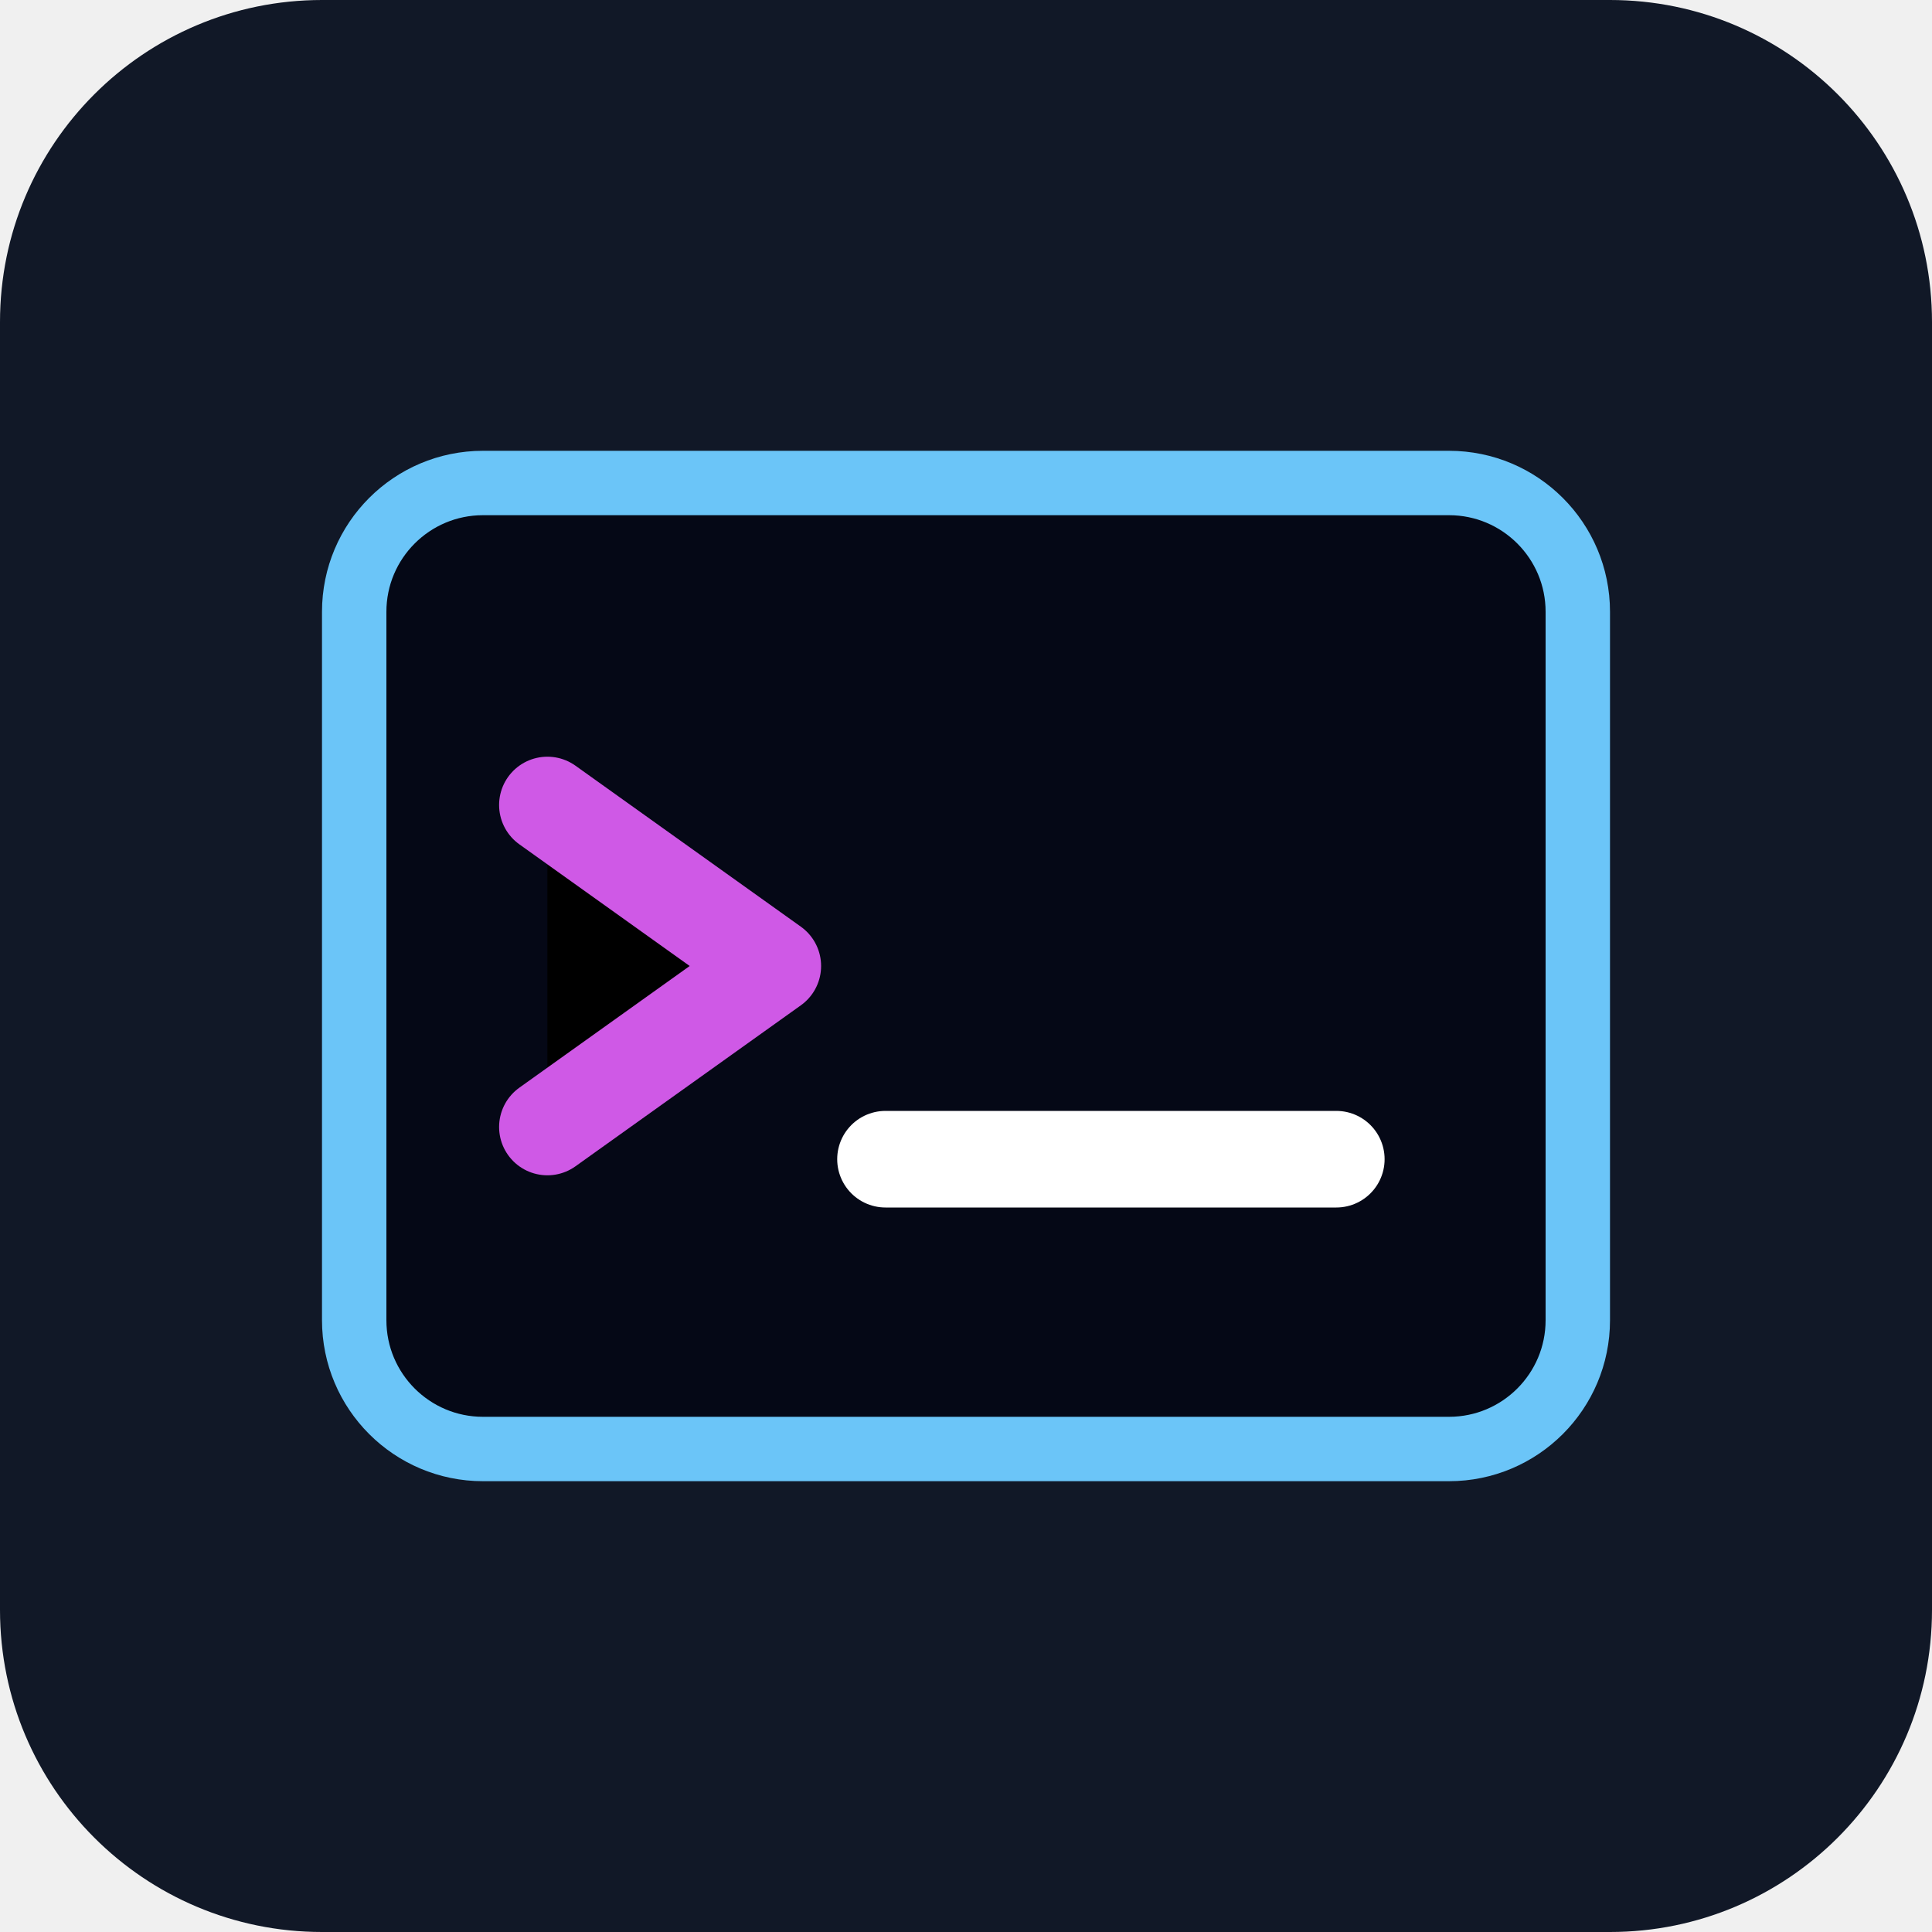
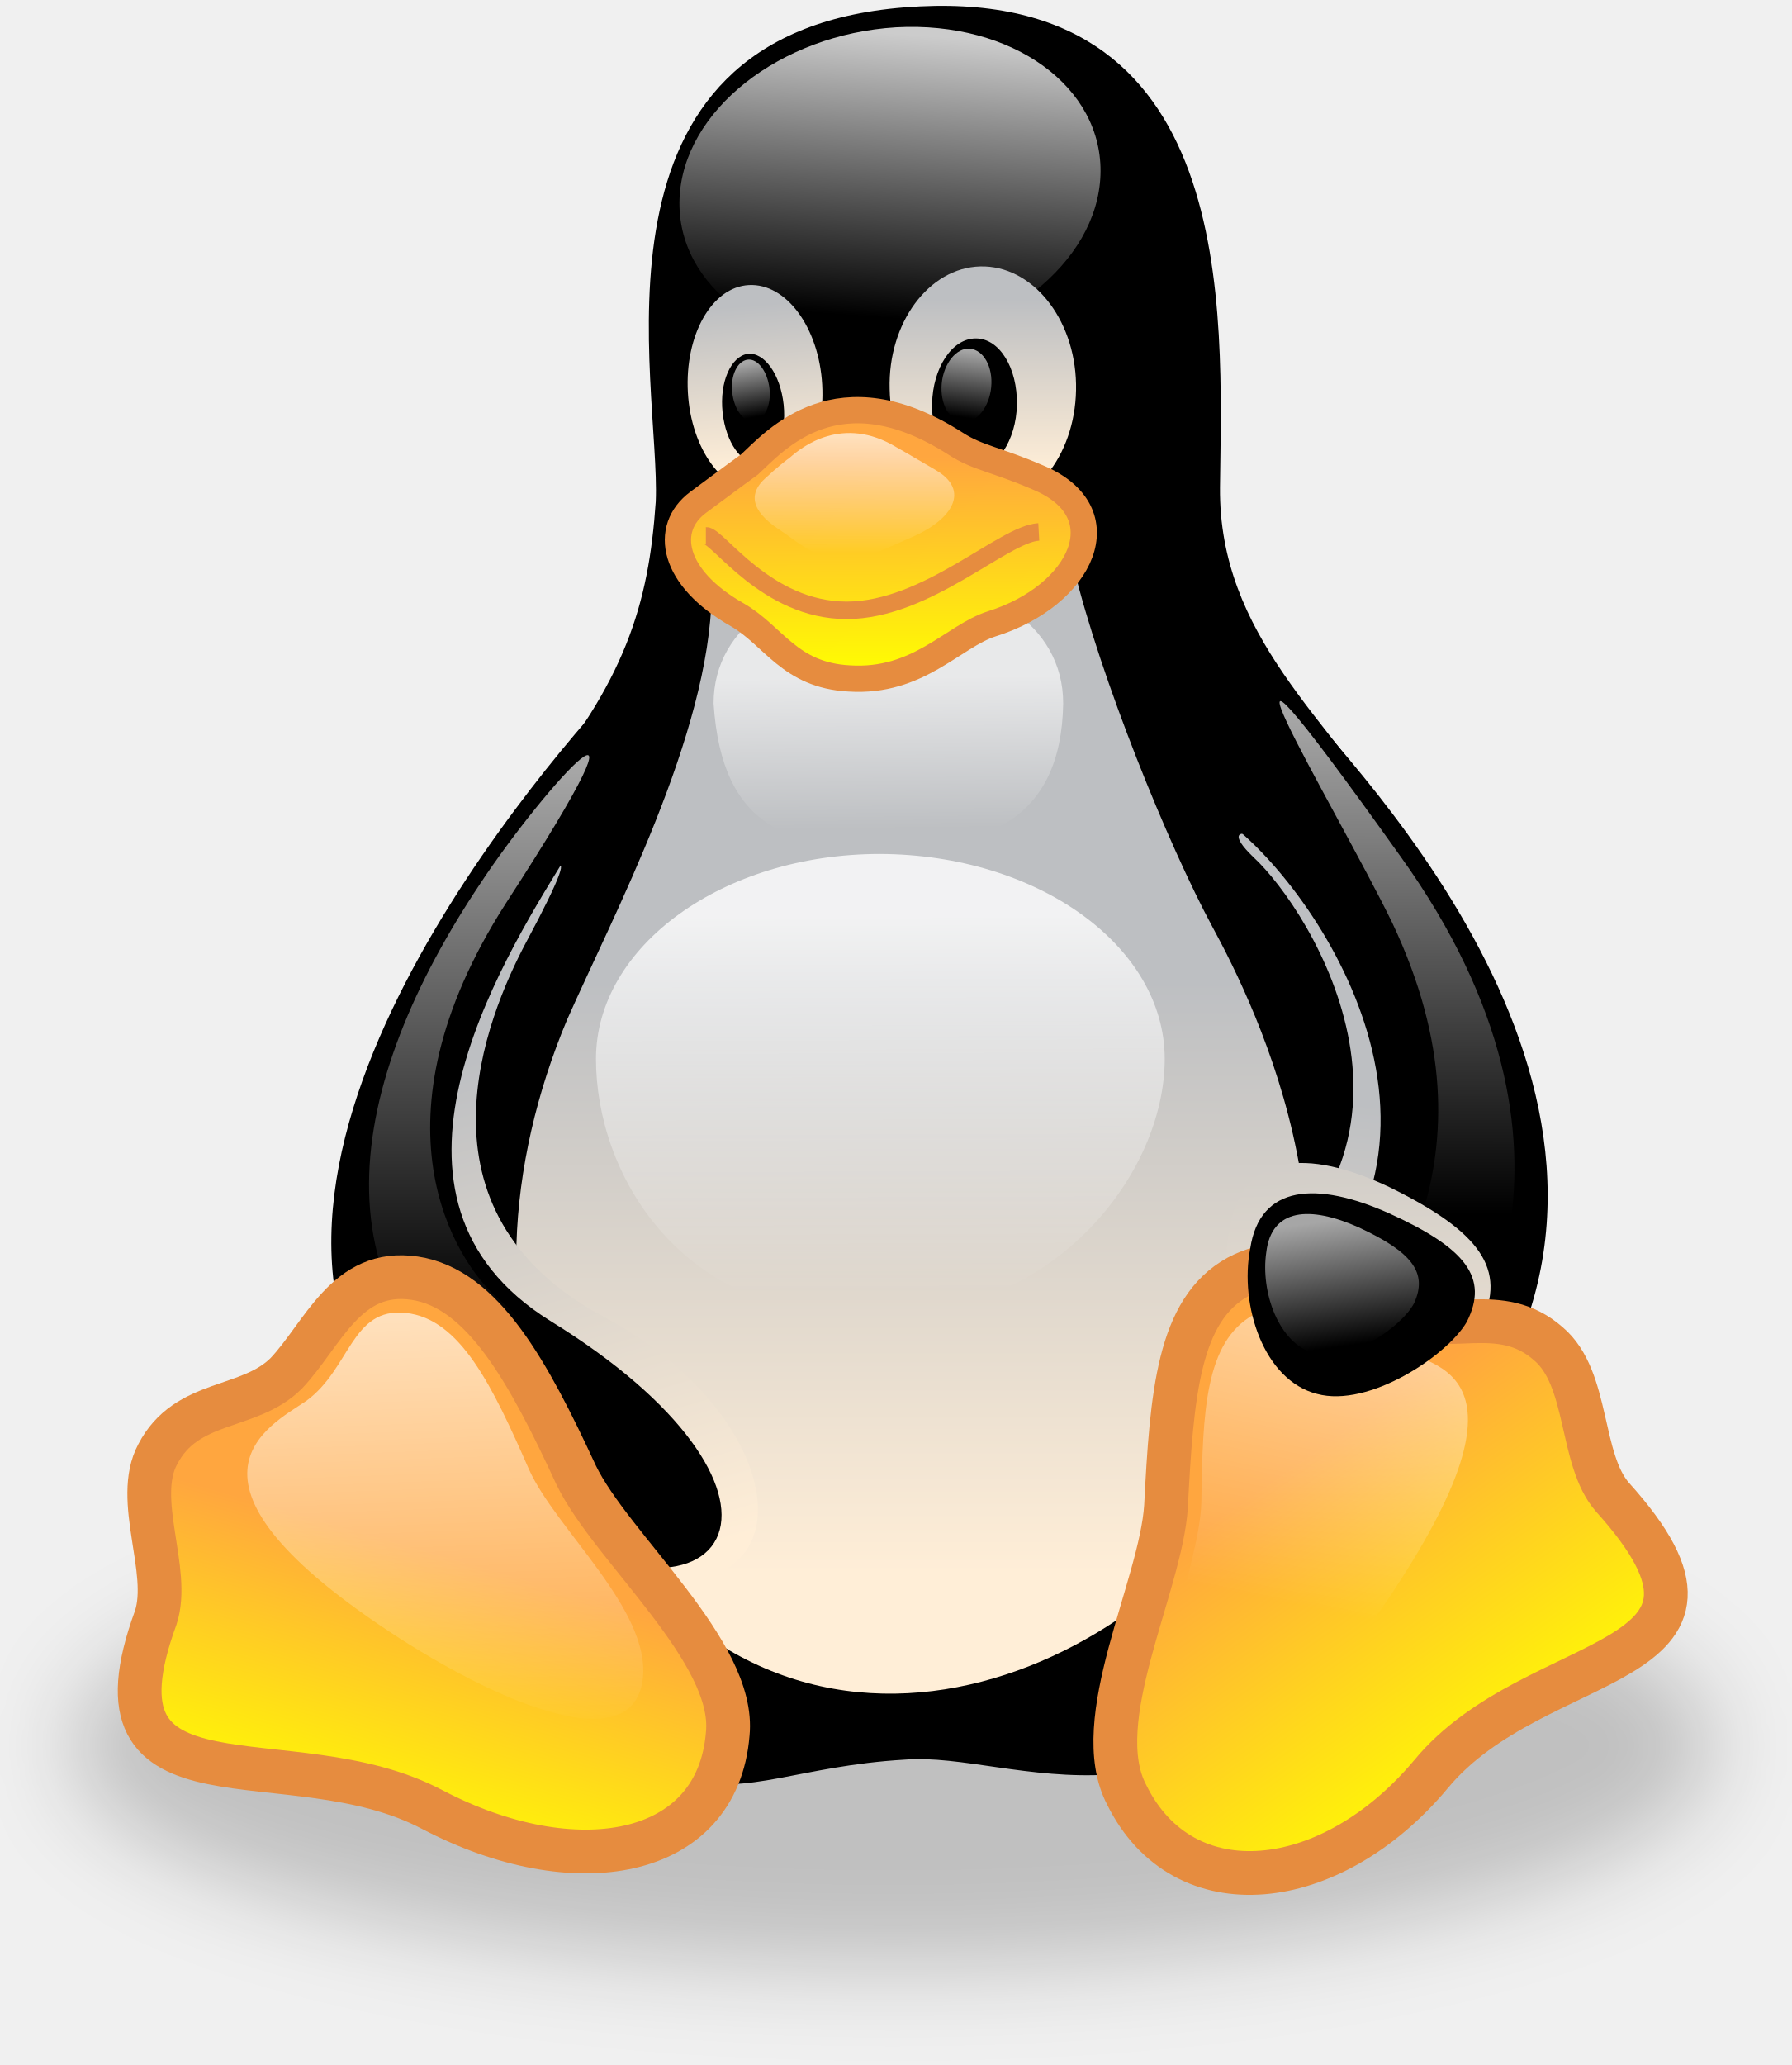
- <svg xmlns="http://www.w3.org/2000/svg" viewBox="0 0 120 120" role="img" aria-label="Linux CLI">
-   <rect width="120" height="120" rx="20" fill="#111827" />
-   <rect x="22" y="30" width="76" height="60" rx="8" fill="#050816" stroke="#6bc5f8" stroke-width="4" />
-   <path d="M34 50 48 60 34 70" stroke="#cf59e6" stroke-width="6" stroke-linecap="round" stroke-linejoin="round" />
-   <path d="M55 72h28" stroke="#fff" stroke-width="6" stroke-linecap="round" />
+ <svg xmlns="http://www.w3.org/2000/svg" viewBox="0 0 256 295">
+   <defs>
+     <linearGradient id="linux__logosLinuxTux0" x1="48.548%" x2="51.047%" y1="115.276%" y2="41.364%">
+       <stop offset="0%" stop-color="#FFEED7" />
+       <stop offset="100%" stop-color="#BDBFC2" />
+     </linearGradient>
+     <linearGradient id="linux__logosLinuxTux1" x1="54.407%" x2="46.175%" y1="2.404%" y2="90.542%">
+       <stop offset="0%" stop-color="#FFF" stop-opacity=".8" />
+       <stop offset="100%" stop-color="#FFF" stop-opacity="0" />
+     </linearGradient>
+     <linearGradient id="linux__logosLinuxTux2" x1="51.86%" x2="47.947%" y1="88.248%" y2="9.748%">
+       <stop offset="0%" stop-color="#FFEED7" />
+       <stop offset="100%" stop-color="#BDBFC2" />
+     </linearGradient>
+     <linearGradient id="linux__logosLinuxTux3" x1="49.925%" x2="49.924%" y1="85.49%" y2="13.811%">
+       <stop offset="0%" stop-color="#FFEED7" />
+       <stop offset="100%" stop-color="#BDBFC2" />
+     </linearGradient>
+     <linearGradient id="linux__logosLinuxTux4" x1="53.901%" x2="45.956%" y1="3.102%" y2="93.895%">
+       <stop offset="0%" stop-color="#FFF" stop-opacity=".65" />
+       <stop offset="100%" stop-color="#FFF" stop-opacity="0" />
+     </linearGradient>
+     <linearGradient id="linux__logosLinuxTux5" x1="45.593%" x2="54.811%" y1="5.475%" y2="93.524%">
+       <stop offset="0%" stop-color="#FFF" stop-opacity=".65" />
+       <stop offset="100%" stop-color="#FFF" stop-opacity="0" />
+     </linearGradient>
+     <linearGradient id="linux__logosLinuxTux6" x1="49.984%" x2="49.984%" y1="89.845%" y2="40.632%">
+       <stop offset="0%" stop-color="#FFEED7" />
+       <stop offset="100%" stop-color="#BDBFC2" />
+     </linearGradient>
+     <linearGradient id="linux__logosLinuxTux7" x1="53.505%" x2="42.746%" y1="99.975%" y2="23.545%">
+       <stop offset="0%" stop-color="#FFEED7" />
+       <stop offset="100%" stop-color="#BDBFC2" />
+     </linearGradient>
+     <linearGradient id="linux__logosLinuxTux8" x1="49.841%" x2="50.241%" y1="13.229%" y2="94.673%">
+       <stop offset="0%" stop-color="#FFF" stop-opacity=".8" />
+       <stop offset="100%" stop-color="#FFF" stop-opacity="0" />
+     </linearGradient>
+     <linearGradient id="linux__logosLinuxTux9" x1="49.927%" x2="50.727%" y1="37.327%" y2="92.782%">
+       <stop offset="0%" stop-color="#FFF" stop-opacity=".65" />
+       <stop offset="100%" stop-color="#FFF" stop-opacity="0" />
+     </linearGradient>
+     <linearGradient id="linux__logosLinuxTuxa" x1="49.876%" x2="49.876%" y1="2.299%" y2="81.204%">
+       <stop offset="0%" stop-color="#FFF" stop-opacity=".65" />
+       <stop offset="100%" stop-color="#FFF" stop-opacity="0" />
+     </linearGradient>
+     <linearGradient id="linux__logosLinuxTuxb" x1="49.833%" x2="49.824%" y1="2.272%" y2="71.799%">
+       <stop offset="0%" stop-color="#FFF" stop-opacity=".65" />
+       <stop offset="100%" stop-color="#FFF" stop-opacity="0" />
+     </linearGradient>
+     <linearGradient id="linux__logosLinuxTuxc" x1="53.467%" x2="38.949%" y1="48.921%" y2="98.1%">
+       <stop offset="0%" stop-color="#FFA63F" />
+       <stop offset="100%" stop-color="#FF0" />
+     </linearGradient>
+     <linearGradient id="linux__logosLinuxTuxd" x1="52.373%" x2="47.579%" y1="143.009%" y2="-64.622%">
+       <stop offset="0%" stop-color="#FFEED7" />
+       <stop offset="100%" stop-color="#BDBFC2" />
+     </linearGradient>
+     <linearGradient id="linux__logosLinuxTuxe" x1="30.581%" x2="65.887%" y1="34.024%" y2="89.175%">
+       <stop offset="0%" stop-color="#FFA63F" />
+       <stop offset="100%" stop-color="#FF0" />
+     </linearGradient>
+     <linearGradient id="linux__logosLinuxTuxf" x1="59.572%" x2="48.361%" y1="-17.216%" y2="66.118%">
+       <stop offset="0%" stop-color="#FFF" stop-opacity=".65" />
+       <stop offset="100%" stop-color="#FFF" stop-opacity="0" />
+     </linearGradient>
+     <linearGradient id="linux__logosLinuxTuxg" x1="47.769%" x2="51.373%" y1="1.565%" y2="104.313%">
+       <stop offset="0%" stop-color="#FFF" stop-opacity=".65" />
+       <stop offset="100%" stop-color="#FFF" stop-opacity="0" />
+     </linearGradient>
+     <linearGradient id="linux__logosLinuxTuxh" x1="43.55%" x2="57.114%" y1="4.533%" y2="92.827%">
+       <stop offset="0%" stop-color="#FFF" stop-opacity=".65" />
+       <stop offset="100%" stop-color="#FFF" stop-opacity="0" />
+     </linearGradient>
+     <linearGradient id="linux__logosLinuxTuxi" x1="49.733%" x2="50.558%" y1="17.609%" y2="99.385%">
+       <stop offset="0%" stop-color="#FFA63F" />
+       <stop offset="100%" stop-color="#FF0" />
+     </linearGradient>
+     <linearGradient id="linux__logosLinuxTuxj" x1="50.17%" x2="49.68%" y1="2.89%" y2="94.17%">
+       <stop offset="0%" stop-color="#FFF" stop-opacity=".65" />
+       <stop offset="100%" stop-color="#FFF" stop-opacity="0" />
+     </linearGradient>
+     <filter id="linux__logosLinuxTuxk" width="200%" height="200%" x="-50%" y="-50%" filterUnits="objectBoundingBox">
+       <feOffset in="SourceAlpha" result="shadowOffsetOuter1" />
+       <feGaussianBlur in="shadowOffsetOuter1" result="shadowBlurOuter1" stdDeviation="6.5" />
+     </filter>
+   </defs>
+   <g fill="none">
+     <path fill="#000" fill-opacity=".2" d="M235.125 249.359c0 17.355-52.617 31.497-117.54 31.497S.044 266.806.044 249.359c0-17.356 52.618-31.498 117.54-31.498c64.924 0 117.45 14.142 117.541 31.498" filter="url(#linux__logosLinuxTuxk)" transform="translate(10)" />
+     <path fill="#000" d="M63.213 215.474c-11.387-16.346-13.591-69.606 12.947-102.39C89.292 97.383 92.69 86.455 93.7 71.67c.734-16.805-11.846-66.851 35.537-70.616c48.027-3.857 45.364 43.526 45.088 68.596c-.183 21.12 15.52 33.15 26.355 49.68c19.927 30.303 18.274 82.461-3.765 110.745c-27.916 35.354-51.791 20.018-67.678 21.304c-29.752 1.745-30.762 17.54-66.024-35.905" />
+     <path fill="url(#linux__logosLinuxTux0)" d="M169.1 122.451c8.265 7.622 29.661 41.69-4.224 62.995c-11.937 7.438 10.653 35.721 21.488 22.039c19.193-24.61 6.98-63.913-4.591-77.963c-7.714-9.917-19.651-13.774-12.672-7.07" transform="translate(10)" />
+     <path fill="#000" stroke="#000" stroke-width=".977" d="M176.805 117.86c13.59 11.02 38.292 49.587 2.204 74.748c-11.846 7.806 10.468 32.508 23.049 19.927c43.618-43.894-1.102-94.308-16.53-111.664c-13.774-15.151-25.987 3.49-8.723 16.989z" />
+     <path fill="url(#linux__logosLinuxTux1)" d="M147.245 25.02c-.459 12.581-14.325 23.51-30.946 24.52c-16.621 1.01-29.66-8.54-29.202-21.121c.46-12.581 14.326-23.509 30.947-24.519c16.62-.918 29.66 8.54 29.201 21.12" transform="translate(10)" />
+     <path fill="url(#linux__logosLinuxTux2)" d="M107.483 54.957c.46 8.173-3.397 15.06-8.723 15.335c-5.326.276-10.01-6.06-10.469-14.233c-.459-8.173 3.398-15.06 8.724-15.335c5.326-.276 10.01 6.06 10.468 14.233" transform="translate(10)" />
+     <path fill="url(#linux__logosLinuxTux3)" d="M117.125 55.6c.184 9.458 6.337 16.988 13.683 16.805c7.346-.184 13.131-7.99 12.948-17.54c-.184-9.458-6.336-16.988-13.683-16.804c-7.346.183-13.223 8.08-12.948 17.539" transform="translate(10)" />
+     <path fill="#000" d="M133.186 57.712c-.092 5.234 2.48 9.458 5.877 9.458c3.306 0 6.153-4.224 6.245-9.366c.091-5.234-2.48-9.459-5.878-9.459c-3.397 0-6.152 4.225-6.244 9.367m-21.212.092c.459 4.316-1.194 7.989-3.582 8.356c-2.387.276-4.683-2.938-5.142-7.254c-.46-4.316 1.194-7.99 3.581-8.357c2.388-.275 4.684 2.939 5.143 7.255" />
+     <path fill="url(#linux__logosLinuxTux4)" d="M124.564 54.773c-.276 2.939 1.102 5.326 3.03 5.51c1.928.184 3.765-2.112 4.04-4.959c.276-2.938-1.102-5.326-3.03-5.51c-1.928-.183-3.765 2.113-4.04 4.96" transform="translate(10)" />
+     <path fill="url(#linux__logosLinuxTux5)" d="M99.953 55.508c.276 2.388-.734 4.5-2.203 4.683c-1.47.184-2.847-1.653-3.123-4.132c-.275-2.388.735-4.5 2.204-4.683c1.47-.184 2.847 1.744 3.122 4.132" transform="translate(10)" />
+     <path fill="url(#linux__logosLinuxTux6)" d="M71.027 145.684c6.52-14.785 20.386-40.772 20.662-60.883c0-15.978 47.843-19.835 51.7-3.856c3.856 15.978 13.59 39.853 19.834 51.424c6.245 11.478 24.335 48.118 5.051 80.074c-17.356 28.284-69.973 50.69-98.073-3.856c-9.55-18.917-7.806-42.333.826-62.903" transform="translate(10)" />
+     <path fill="url(#linux__logosLinuxTux7)" d="M65.15 134.664c-5.601 10.56-17.172 38.293 11.112 53.445c30.395 16.162 30.303 49.312-6.245 33.517c-33.425-14.233-18.641-71.902-9.274-85.676c6.06-9.642 15.243-21.488 4.407-1.286" transform="translate(10)" />
+     <path fill="#000" stroke="#000" stroke-width="1.25" d="M79.925 122.727c-8.907 14.509-30.211 48.669-1.652 66.484c38.384 23.6 27.548 47.108-7.53 25.895c-49.404-29.568-5.97-89.257 13.774-112.03c22.59-25.529 4.316 4.683-4.592 19.65z" />
+     <path fill="url(#linux__logosLinuxTux8)" d="M156.428 151.285c0 16.162-15.519 37.1-42.15 36.916c-27.456.183-39.118-20.754-39.118-36.916c0-16.161 18.182-29.293 40.588-29.293c22.498.092 40.68 13.132 40.68 29.293" transform="translate(10)" />
+     <path fill="url(#linux__logosLinuxTux9)" d="M141.92 100.504c-.276 16.713-11.204 20.662-24.978 20.662c-13.775 0-23.784-2.48-24.978-20.662c0-11.387 11.203-17.998 24.978-17.998c13.774-.092 24.977 6.52 24.977 17.998" transform="translate(10)" />
+     <path fill="url(#linux__logosLinuxTuxa)" d="M58.63 126.216c9-13.682 28.008-34.711 3.582 2.939c-19.835 31.038-7.346 50.965-.918 56.474c18.549 16.53 17.814 27.64 3.214 18.917c-31.314-18.641-24.794-50.047-5.878-78.33" transform="translate(10)" />
+     <path fill="url(#linux__logosLinuxTuxb)" d="M188.936 131.818c-7.806-16.07-32.6-56.842 1.193-9.459c30.763 42.884 9.183 72.729 5.326 75.667c-3.856 2.939-16.804 8.908-13.04-1.469c3.858-10.377 22.958-30.028 6.52-64.74" transform="translate(10)" />
+     <path fill="url(#linux__logosLinuxTuxc)" stroke="#E68C3F" stroke-width="6.25" d="M51.835 258.542c-20.57-10.928-50.414 2.112-39.578-27.457c2.204-6.704-3.214-16.805.275-23.325c4.133-7.989 13.04-6.244 18.366-11.57c5.234-5.51 8.54-15.06 18.366-13.59c9.734 1.468 16.254 13.406 23.049 28.099c5.05 10.468 22.865 25.253 21.672 37.007c-1.47 17.998-21.948 21.396-42.15 10.836z" transform="translate(10)" />
+     <path fill="url(#linux__logosLinuxTuxd)" d="M201.608 189.119c-3.122 5.877-16.162 15.335-24.886 12.856c-8.815-2.388-12.856-15.795-11.111-25.988c1.653-11.386 11.111-12.03 23.05-6.336c12.855 6.336 16.712 11.662 12.947 19.468" transform="translate(10)" />
+     <path fill="url(#linux__logosLinuxTuxe)" stroke="#E68C3F" stroke-width="6.251" d="M194.445 253.49c15.06-18.273 48.578-14.508 25.988-39.577c-4.775-5.418-3.306-16.989-9.183-21.947c-6.887-6.061-14.509-1.102-21.488-4.224c-6.979-3.398-14.325-9.918-22.865-5.327c-8.54 4.684-9.459 16.805-10.285 32.783c-.735 11.479-11.203 30.671-5.602 41.231c8.081 16.346 29.11 14.142 43.435-2.938z" transform="translate(10)" />
+     <path fill="url(#linux__logosLinuxTuxf)" d="M187.925 229.064c23.325-34.435 5.97-34.16.092-36.823c-5.877-2.755-12.03-8.173-18.916-4.408c-6.888 3.857-7.255 13.775-7.439 26.814c-.275 9.367-8.08 25.07-3.397 33.793c5.693 10.193 19.467-4.591 29.66-19.376" transform="translate(10)" />
+     <path fill="url(#linux__logosLinuxTuxg)" d="M47.06 234.023c-34.895-22.59-18.55-30.303-13.315-33.885c6.336-4.591 6.428-13.407 14.233-12.58c7.806.826 12.397 10.468 17.631 22.406c3.857 8.54 17.264 19.927 16.254 29.753c-1.285 11.57-19.743 3.948-34.803-5.694" transform="translate(10)" />
+     <path fill="#000" d="M209.588 188.843c-2.755 4.776-13.958 12.306-21.396 10.285c-7.622-1.928-11.112-12.672-9.55-20.753c1.377-9.183 9.55-9.642 19.834-5.05c10.928 4.958 14.326 9.182 11.112 15.518" />
+     <path fill="url(#linux__logosLinuxTuxh)" d="M192.058 186.18c-1.745 3.306-9.091 8.54-14.234 7.163c-5.142-1.377-7.713-8.815-6.887-14.417c.735-6.336 6.244-6.704 13.223-3.581c7.53 3.49 9.918 6.428 7.898 10.835" transform="translate(10)" />
+     <path fill="url(#linux__logosLinuxTuxi)" stroke="#E68C3F" stroke-width="3.75" d="M97.107 66.344c3.673-3.398 12.58-13.774 29.477-2.939c3.122 2.02 5.693 2.204 11.662 4.775c12.03 4.96 6.336 16.897-6.52 20.937c-5.51 1.745-10.468 8.449-20.386 7.806c-8.54-.46-10.744-6.06-15.978-9.091c-9.275-5.234-10.652-12.305-5.602-16.07c5.051-3.765 6.98-5.143 7.347-5.418z" transform="translate(10)" />
+     <path stroke="#E68C3F" stroke-width="2.5" d="M148.43 75.986c-5.05.275-15.979 11.203-27.457 11.203c-11.479 0-18.366-10.652-20.11-10.652" />
+     <path fill="url(#linux__logosLinuxTuxj)" d="M102.8 65.426c1.837-1.653 7.622-6.153 15.244-1.562c1.653.919 3.306 1.929 5.693 3.306c4.867 2.847 2.48 6.98-3.398 9.55c-2.663 1.102-7.07 3.49-10.376 3.306c-3.673-.367-6.153-2.755-8.54-4.316c-4.5-2.938-4.224-5.418-2.112-7.346c1.56-1.47 3.305-2.847 3.49-2.938" transform="translate(10)" />
+   </g>
</svg>
